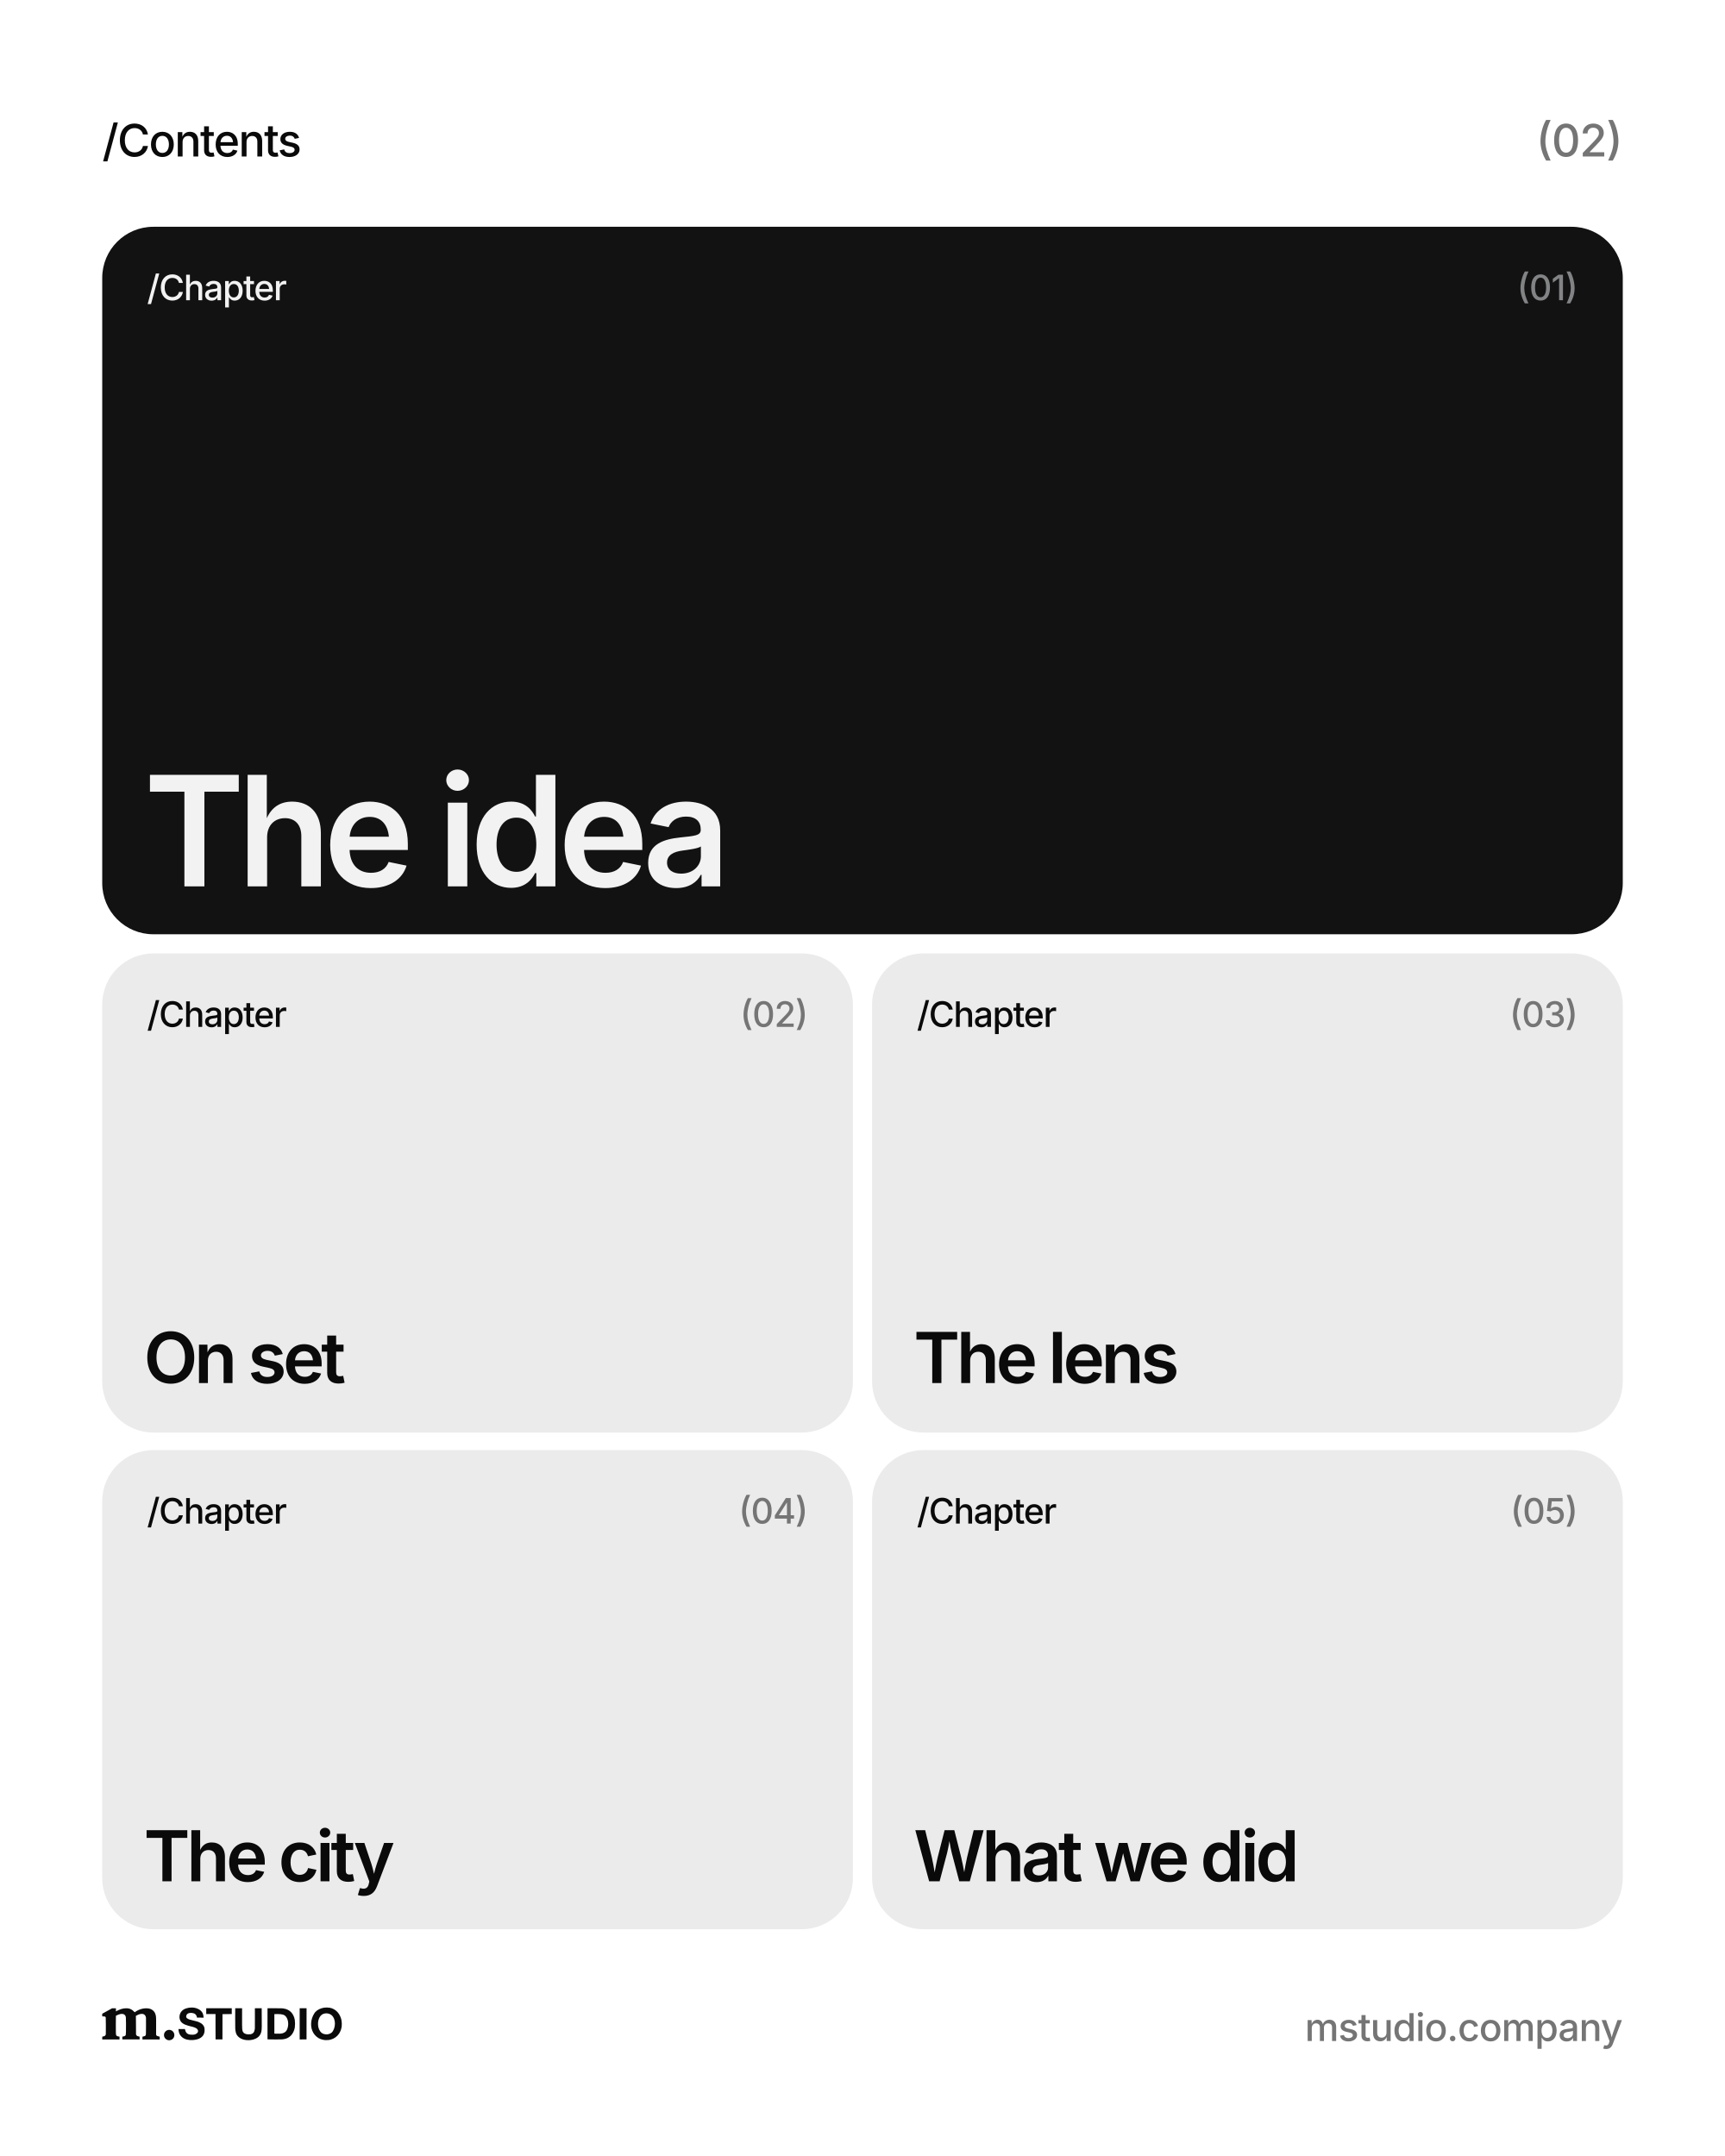
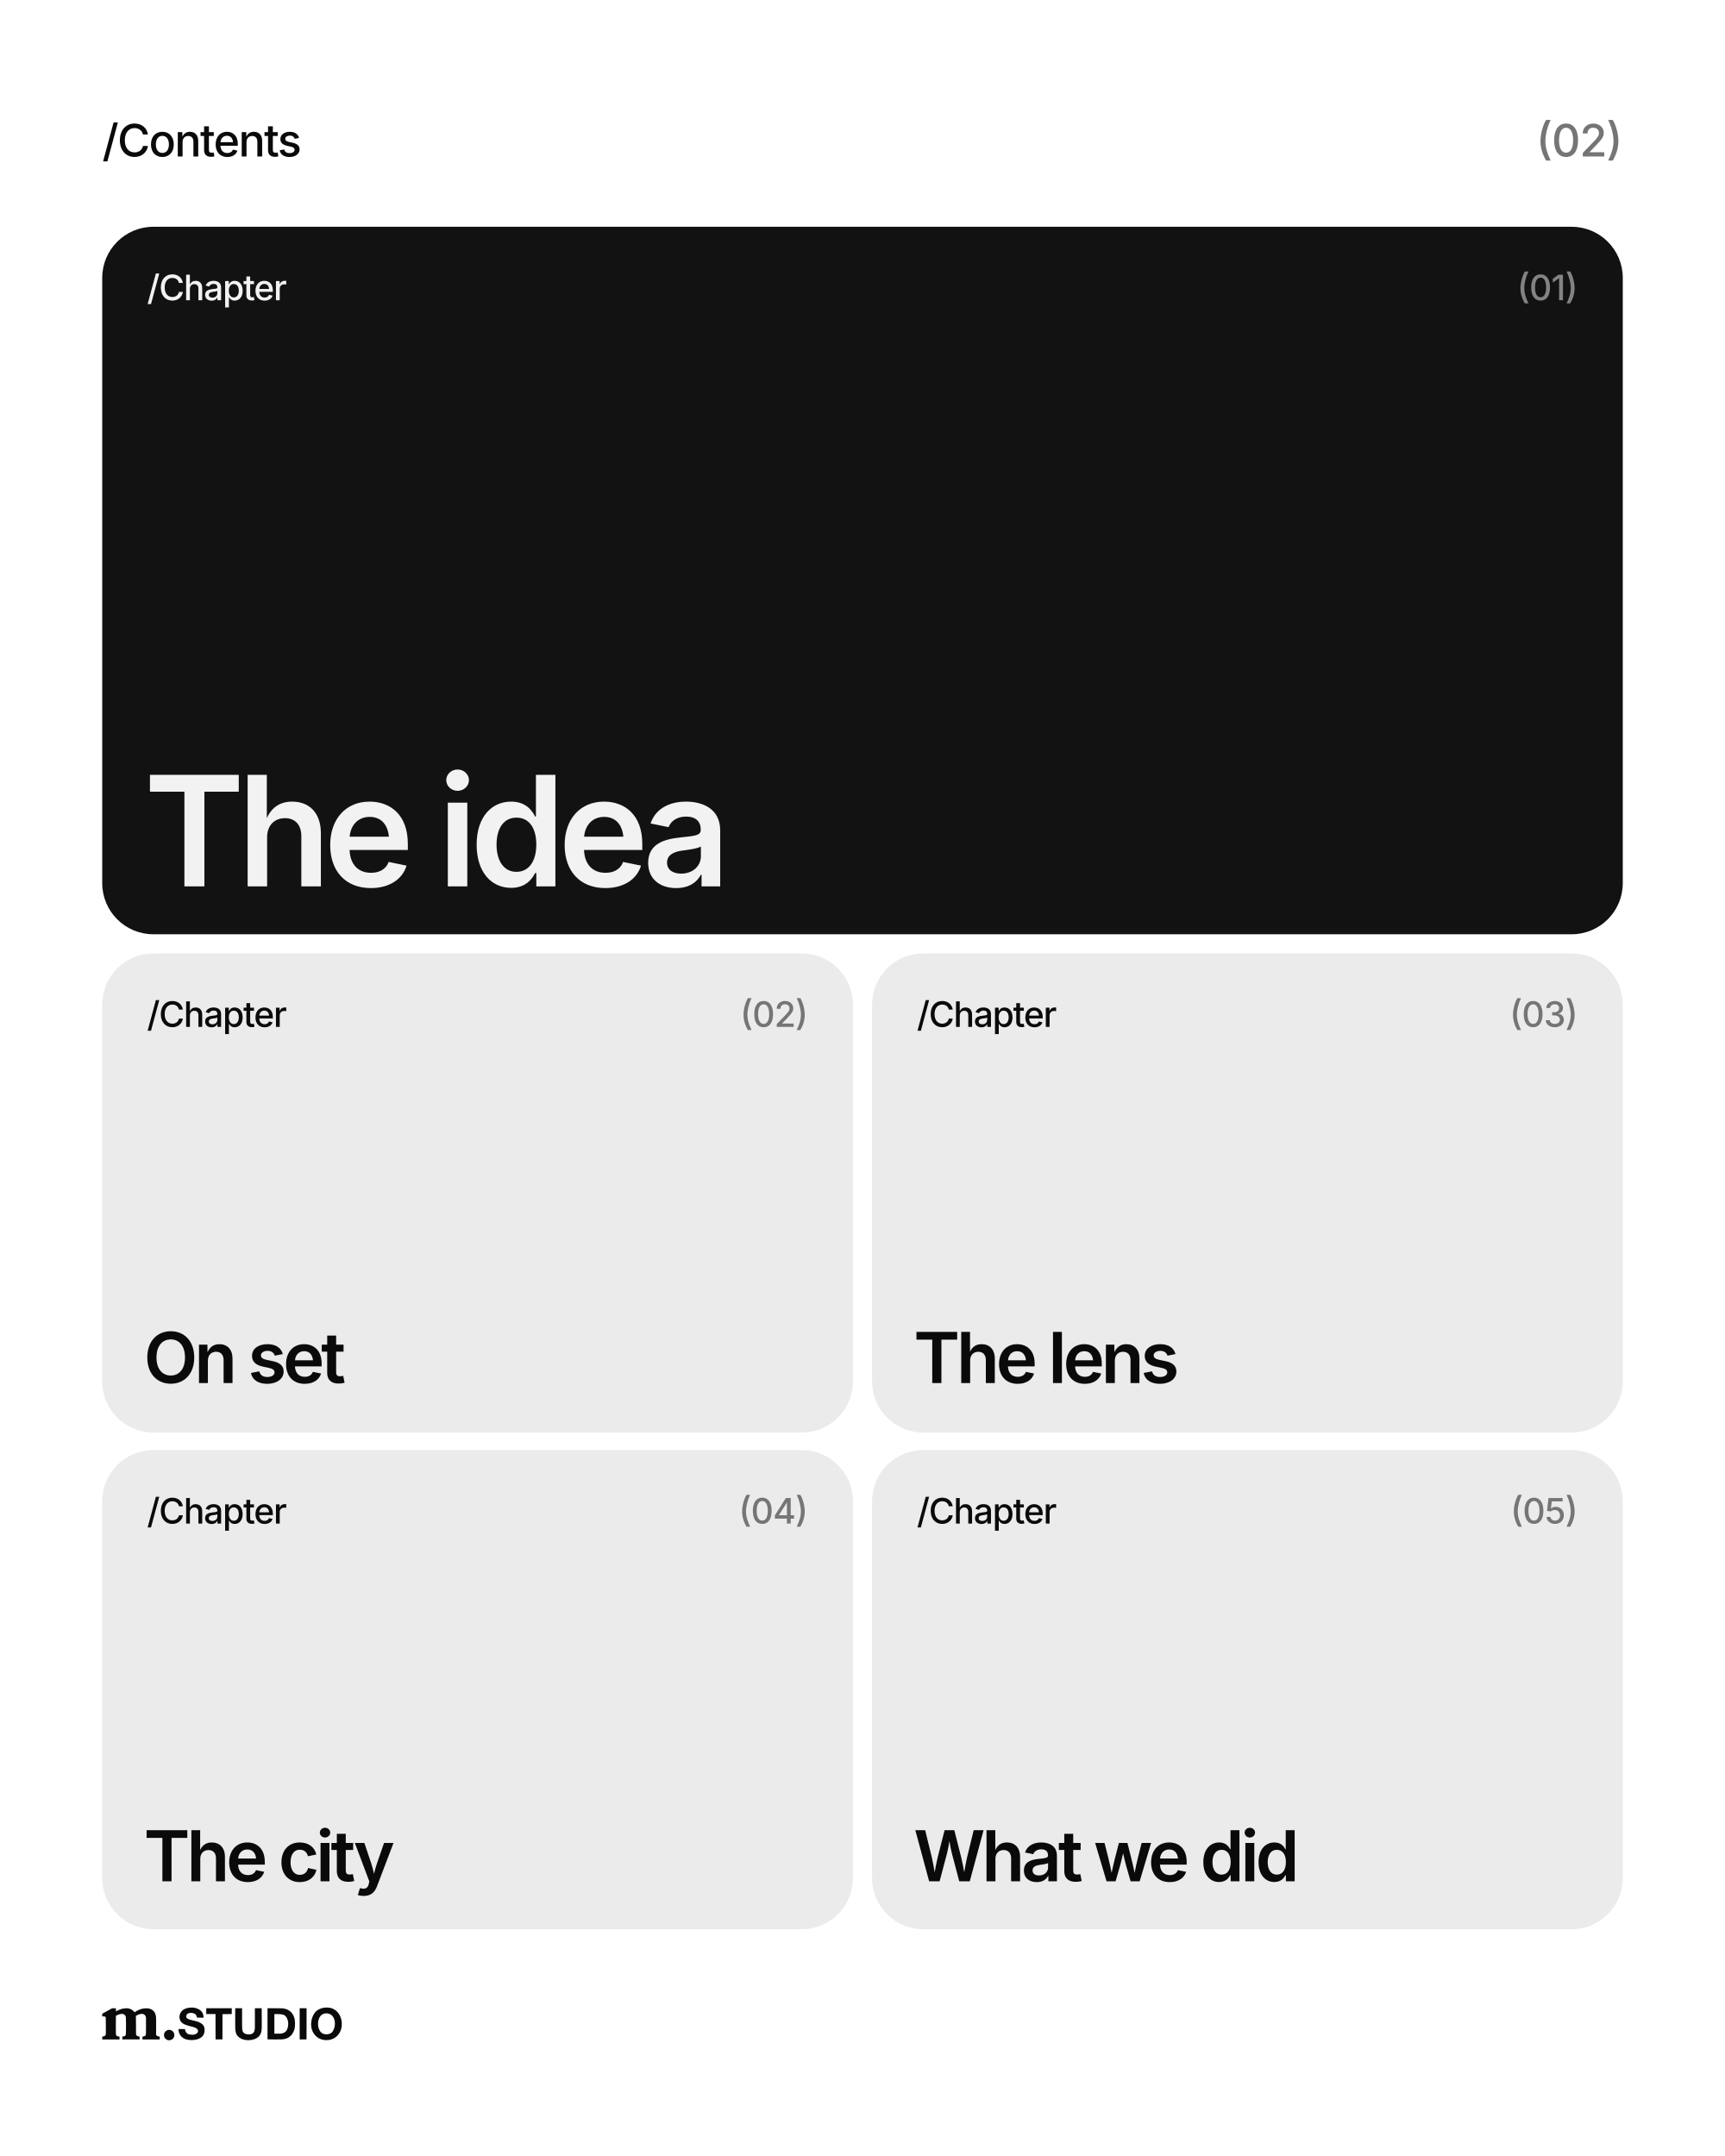
<svg xmlns="http://www.w3.org/2000/svg" width="1080" height="1350" viewBox="0 0 1080 1350">
  <rect id="Background" width="1080" height="1350" fill="#FFFFFF" />
  <g id="Section label">
    <text id="Label" x="64" y="98" font-family="Inter" font-size="28" font-weight="500" letter-spacing="-0.84" fill="#0A0A0A" text-anchor="start">/Contents</text>
    <text id="Index" x="1016" y="98" font-family="Inter" font-size="28" font-weight="500" letter-spacing="-0.56" fill="#757575" text-anchor="end">(02)</text>
  </g>
  <g id="Tile 01">
    <rect x="64" y="142" width="952" height="443" rx="32" fill="#121212" />
    <text id="Label" x="92" y="188" font-family="Inter" font-size="22" font-weight="500" letter-spacing="-0.66" fill="#F2F2F2" text-anchor="start">/Chapter</text>
    <text id="Index" x="988" y="188" font-family="Inter" font-size="22" font-weight="500" letter-spacing="-0.44" fill="#828385" text-anchor="end">(01)</text>
    <text id="Title" x="90" y="555" font-family="Inter" font-size="96" font-weight="600" letter-spacing="-4.80" fill="#F2F2F2" text-anchor="start">The idea</text>
  </g>
  <g id="Tile 02">
    <rect x="64" y="597" width="470" height="300" rx="32" fill="#EBEBEB" />
    <text id="Label" x="92" y="643" font-family="Inter" font-size="22" font-weight="500" letter-spacing="-0.66" fill="#0A0A0A" text-anchor="start">/Chapter</text>
    <text id="Index" x="506" y="643" font-family="Inter" font-size="22" font-weight="500" letter-spacing="-0.44" fill="#757575" text-anchor="end">(02)</text>
    <text id="Title" x="90" y="866" font-family="Inter" font-size="44" font-weight="600" letter-spacing="-2.20" fill="#0A0A0A" text-anchor="start">On set</text>
  </g>
  <g id="Tile 03">
    <rect x="546" y="597" width="470" height="300" rx="32" fill="#EBEBEB" />
    <text id="Label" x="574" y="643" font-family="Inter" font-size="22" font-weight="500" letter-spacing="-0.66" fill="#0A0A0A" text-anchor="start">/Chapter</text>
    <text id="Index" x="988" y="643" font-family="Inter" font-size="22" font-weight="500" letter-spacing="-0.44" fill="#757575" text-anchor="end">(03)</text>
    <text id="Title" x="572" y="866" font-family="Inter" font-size="44" font-weight="600" letter-spacing="-2.20" fill="#0A0A0A" text-anchor="start">The lens</text>
  </g>
  <g id="Tile 04">
    <rect x="64" y="908" width="470" height="300" rx="32" fill="#EBEBEB" />
    <text id="Label" x="92" y="954" font-family="Inter" font-size="22" font-weight="500" letter-spacing="-0.66" fill="#0A0A0A" text-anchor="start">/Chapter</text>
    <text id="Index" x="506" y="954" font-family="Inter" font-size="22" font-weight="500" letter-spacing="-0.44" fill="#757575" text-anchor="end">(04)</text>
    <text id="Title" x="90" y="1178" font-family="Inter" font-size="44" font-weight="600" letter-spacing="-2.20" fill="#0A0A0A" text-anchor="start">The city</text>
  </g>
  <g id="Tile 05">
    <rect x="546" y="908" width="470" height="300" rx="32" fill="#EBEBEB" />
    <text id="Label" x="574" y="954" font-family="Inter" font-size="22" font-weight="500" letter-spacing="-0.66" fill="#0A0A0A" text-anchor="start">/Chapter</text>
    <text id="Index" x="988" y="954" font-family="Inter" font-size="22" font-weight="500" letter-spacing="-0.44" fill="#757575" text-anchor="end">(05)</text>
    <text id="Title" x="572" y="1178" font-family="Inter" font-size="44" font-weight="600" letter-spacing="-2.20" fill="#0A0A0A" text-anchor="start">What we did</text>
  </g>
  <g id="Footer">
    <g id="Logo m.STUDIO" transform="translate(64 1257) scale(0.04688)">
      <path fill="#0A0A0A" fill-rule="evenodd" d="M 879.37 436.51 C 864.89 433.36 853.86 426.92 842.98 415.27 C 811.69 381.76 821.75 327.27 863.08 306.46 C 892.07 291.86 927.01 299.29 947.94 324.50 C 956.60 334.93 961.33 346.26 962.94 360.46 C 965.06 379.12 960.44 396.23 949.28 411.08 C 933.78 431.70 905.14 442.11 879.37 436.51 Z  M 1923.50 435.50 C 1865.42 428.80 1820.12 403.39 1796.67 364.36 C 1787.73 349.47 1783.24 335.24 1779.53 310.00 C 1779.33 308.62 1778.89 305.70 1778.56 303.50 C 1778.23 301.30 1777.32 289.91 1776.53 278.19 C 1775.37 260.72 1775.22 234.60 1775.72 133.44 L 1776.32 10.00 L 1822.14 10.00 L 1867.96 10.00 L 1867.77 132.25 C 1867.52 301.63 1868.01 308.39 1882.16 329.55 C 1893.75 346.88 1915.15 356.74 1945.90 358.92 C 1991.95 362.18 2019.65 348.13 2031.46 315.51 C 2034.10 308.24 2037.31 293.82 2038.60 283.50 C 2039.01 280.20 2039.23 217.31 2039.08 143.75 L 2038.80 10.00 L 2084.26 10.00 L 2129.71 10.00 L 2130.44 138.80 C 2131.16 264.20 2131.06 274.47 2128.85 297.50 C 2123.33 355.12 2098.21 392.75 2049.74 415.99 C 2013.48 433.39 1967.20 440.54 1923.50 435.50 Z  M 1173.00 435.29 C 1164.03 434.73 1140.11 431.03 1131.50 428.86 C 1100.40 421.02 1077.96 408.95 1058.40 389.53 C 1040.08 371.35 1029.18 351.32 1022.51 323.61 C 1019.76 312.17 1018.00 300.21 1018.00 292.92 L 1018.00 287.98 L 1061.66 288.24 L 1105.31 288.50 L 1106.98 296.50 C 1109.65 309.29 1111.89 315.92 1116.59 325.05 C 1131.38 353.75 1159.23 365.37 1209.32 363.72 C 1226.43 363.16 1231.86 362.07 1244.88 356.56 C 1259.75 350.27 1271.81 339.95 1276.78 329.25 C 1279.01 324.45 1279.46 322.09 1279.48 314.98 C 1279.50 307.32 1279.16 305.77 1276.18 299.71 C 1267.45 281.98 1248.37 270.04 1212.56 259.91 C 1204.89 257.74 1197.69 255.79 1196.56 255.56 C 1195.43 255.34 1191.35 254.40 1187.50 253.48 C 1183.65 252.56 1179.60 251.63 1178.50 251.41 C 1163.24 248.40 1132.49 238.77 1105.51 228.56 C 1084.18 220.48 1061.22 203.55 1049.70 187.42 C 1043.84 179.20 1037.18 164.28 1034.34 153.00 C 1030.79 138.90 1030.58 117.28 1033.86 103.73 C 1040.18 77.68 1049.95 60.03 1067.32 43.33 C 1082.54 28.69 1097.58 19.99 1121.00 12.28 C 1145.06 4.36 1167.80 0.70 1193.00 0.69 C 1221.60 0.69 1245.09 4.95 1269.00 14.48 C 1284.23 20.55 1298.68 28.58 1309.45 36.98 C 1322.01 46.76 1334.98 62.69 1341.62 76.50 C 1348.51 90.83 1353.96 115.16 1353.99 131.76 L 1354.00 136.02 L 1309.82 135.76 L 1265.64 135.50 L 1263.96 127.00 C 1260.81 111.15 1257.26 104.12 1247.11 93.65 C 1236.14 82.33 1226.19 77.65 1205.34 73.97 C 1191.31 71.50 1180.25 71.47 1166.92 73.88 C 1143.86 78.06 1133.33 85.48 1124.76 103.63 C 1120.52 112.62 1119.69 124.25 1122.79 131.26 C 1128.10 143.26 1143.56 153.66 1167.50 161.32 C 1171.90 162.72 1183.83 165.90 1194.00 168.37 C 1266.09 185.87 1277.38 189.27 1300.80 200.54 C 1318.01 208.82 1328.59 215.93 1338.75 226.05 C 1353.72 240.96 1362.70 258.24 1366.04 278.55 C 1367.55 287.72 1367.51 314.31 1365.98 325.00 C 1364.42 335.86 1358.06 355.40 1353.33 363.91 C 1329.85 406.07 1283.94 429.01 1211.00 435.03 C 1200.81 435.87 1184.23 435.98 1173.00 435.29 Z  M 2972.50 435.38 C 2955.78 433.65 2934.56 428.70 2917.75 422.62 C 2879.75 408.86 2844.83 379.91 2822.16 343.35 C 2809.02 322.17 2796.58 289.40 2793.54 268.00 C 2793.19 265.52 2792.47 261.48 2791.94 259.00 C 2790.18 250.82 2789.21 224.60 2790.07 208.32 C 2792.40 164.38 2807.31 118.34 2831.43 80.66 C 2839.25 68.42 2840.67 66.58 2849.50 57.15 C 2874.67 30.27 2918.47 9.35 2963.90 2.52 C 2987.08 -0.97 3018.61 -0.29 3040.50 4.15 C 3090.93 14.39 3133.48 43.73 3162.40 88.19 C 3177.05 110.72 3190.18 143.78 3195.49 171.50 C 3199.83 194.18 3201.14 228.68 3198.47 250.00 C 3197.61 256.88 3196.72 263.18 3196.49 264.00 C 3196.26 264.82 3195.87 266.62 3195.61 268.00 C 3190.42 296.02 3178.32 326.19 3163.15 349.00 C 3136.86 388.52 3098.67 416.02 3052.50 428.68 C 3032.39 434.19 3024.88 435.16 3000.00 435.49 C 2987.07 435.65 2974.70 435.61 2972.50 435.38 Z  M 0.23 408.29 L 0.50 389.58 L 12.19 387.37 C 36.38 382.80 44.98 375.41 47.98 356.61 C 49.32 348.27 48.51 140.55 47.12 134.79 C 45.57 128.35 42.78 124.66 37.49 122.02 C 32.94 119.76 31.10 119.52 16.25 119.16 L -0.00 118.77 L 0.01 101.13 L 0.02 83.50 L 15.76 74.86 C 33.28 65.24 61.73 49.58 84.50 37.00 C 92.75 32.45 101.30 27.74 103.50 26.55 C 105.70 25.36 112.96 21.37 119.62 17.69 L 131.74 11.00 L 157.37 11.00 L 183.00 11.00 L 183.00 31.50 C 183.00 42.78 183.27 52.00 183.60 52.00 C 183.92 52.00 185.39 51.17 186.85 50.16 C 196.33 43.59 228.63 29.19 248.50 22.69 C 275.33 13.91 294.33 10.68 319.50 10.65 C 346.26 10.61 362.94 14.11 383.50 24.04 C 399.02 31.54 405.45 36.26 419.80 50.66 C 427.12 58.00 433.39 64.00 433.74 64.00 C 434.09 64.00 435.30 63.16 436.44 62.13 C 444.27 55.01 468.19 41.07 485.53 33.51 C 520.75 18.15 552.83 11.06 587.33 11.02 C 619.29 10.98 643.05 16.88 665.00 30.30 C 692.32 47.01 709.03 72.73 715.51 108.00 C 715.76 109.38 716.19 111.62 716.46 113.00 C 716.73 114.38 717.67 122.47 718.54 131.00 C 719.92 144.38 720.10 161.34 719.85 255.00 L 719.57 363.50 L 722.20 369.18 C 726.47 378.41 733.37 382.21 754.50 386.98 C 759.45 388.09 764.51 389.24 765.75 389.52 C 767.98 390.03 768.00 390.17 768.00 408.52 L 768.00 427.00 L 652.48 427.00 L 536.96 427.00 L 537.23 408.25 L 537.50 389.50 L 547.18 387.81 C 566.02 384.53 576.10 379.37 580.64 370.69 C 583.79 364.69 584.41 346.52 584.73 251.00 C 585.10 140.77 585.11 143.53 584.54 139.00 C 582.33 121.22 577.13 109.36 567.26 99.57 C 557.22 89.60 544.80 85.30 527.00 85.62 C 514.77 85.84 504.70 87.67 491.77 92.01 C 481.56 95.44 456.18 107.73 451.58 111.47 L 448.67 113.84 L 449.94 128.58 C 450.89 139.62 451.14 169.90 450.93 249.41 C 450.78 307.76 451.01 357.30 451.46 359.50 C 453.34 368.76 459.31 376.57 467.86 380.93 C 472.93 383.51 492.59 388.96 498.50 389.42 C 499.13 389.47 499.50 396.39 499.50 408.00 L 499.50 426.50 L 384.00 426.50 L 268.50 426.50 L 268.50 408.00 L 268.50 389.50 L 280.50 387.47 C 295.30 384.95 303.33 381.50 309.37 375.04 C 315.37 368.62 315.28 369.22 316.88 325.00 C 318.72 274.00 317.82 145.70 315.50 130.00 C 312.35 108.61 298.81 92.63 279.50 87.52 C 272.36 85.63 255.55 85.36 245.50 86.98 C 230.25 89.44 209.11 96.99 192.50 105.91 L 183.50 110.74 L 182.78 120.62 C 182.38 126.06 181.96 174.15 181.84 227.50 C 181.61 326.51 182.35 354.70 185.50 366.89 C 187.11 373.16 190.88 377.53 198.01 381.41 C 203.04 384.15 216.41 388.00 220.91 388.01 C 222.33 388.01 225.19 388.48 227.25 389.05 L 231.00 390.09 L 231.00 408.55 L 231.00 427.00 L 115.48 427.00 L -0.04 427.00 L 0.23 408.29 Z  M 1513.68 426.34 C 1513.30 425.97 1513.00 349.69 1513.00 256.83 L 1513.00 88.00 L 1451.00 88.00 L 1389.00 88.00 L 1389.00 49.00 L 1389.00 10.00 L 1559.50 10.00 L 1730.00 10.00 L 1730.00 49.00 L 1730.00 88.00 L 1710.16 88.00 C 1699.25 88.00 1671.36 88.30 1648.17 88.66 L 1606.01 89.33 L 1605.75 257.91 L 1605.50 426.50 L 1559.93 426.76 C 1534.86 426.90 1514.05 426.72 1513.68 426.34 Z  M 2207.46 425.75 C 2207.20 425.06 2207.10 331.35 2207.24 217.50 L 2207.50 10.50 L 2304.50 10.53 C 2399.96 10.55 2401.74 10.59 2416.74 12.81 C 2443.35 16.75 2461.16 22.04 2479.50 31.44 C 2512.63 48.42 2535.19 71.47 2551.99 105.50 C 2562.17 126.13 2567.07 140.70 2570.48 160.50 C 2571.34 165.45 2572.23 170.18 2572.48 171.00 C 2573.67 175.02 2575.07 199.53 2575.07 216.50 C 2575.07 233.53 2573.80 256.30 2572.46 263.00 C 2571.53 267.68 2571.01 270.50 2569.95 276.50 C 2563.58 312.64 2543.59 351.75 2519.10 376.00 C 2489.86 404.95 2458.05 419.69 2413.34 424.99 C 2397.64 426.86 2390.14 426.99 2302.22 427.00 C 2227.71 427.00 2207.84 426.74 2207.46 425.75 Z  M 2637.00 218.51 L 2637.00 10.00 L 2683.00 10.00 L 2729.00 10.00 L 2728.75 218.25 L 2728.50 426.50 L 2682.75 426.76 L 2637.00 427.02 L 2637.00 218.51 Z  M 3016.58 357.05 C 3042.73 351.53 3063.17 339.87 3075.24 323.60 C 3082.31 314.07 3092.73 293.39 3096.88 280.67 C 3110.36 239.38 3111.27 198.01 3099.52 160.50 C 3084.32 111.96 3050.22 83.15 3003.02 78.97 C 2976.31 76.60 2949.73 83.54 2930.98 97.77 C 2909.40 114.15 2892.16 145.25 2885.49 179.86 C 2880.83 204.03 2881.09 235.94 2886.14 260.50 C 2895.17 304.37 2920.07 339.01 2951.18 351.01 C 2971.29 358.76 2997.15 361.15 3016.58 357.05 Z  M 2391.42 348.01 C 2398.23 346.92 2404.86 345.62 2406.15 345.13 C 2407.44 344.64 2408.72 344.26 2409.00 344.28 C 2410.50 344.41 2421.41 340.30 2427.30 337.37 C 2452.13 325.07 2463.73 310.66 2474.35 278.91 C 2492.33 225.24 2484.06 160.20 2454.60 123.42 C 2432.91 96.34 2405.77 87.99 2339.50 88.01 C 2323.00 88.01 2307.14 88.30 2304.25 88.65 L 2299.00 89.28 L 2299.00 219.10 L 2299.00 348.93 L 2309.25 349.25 C 2314.89 349.43 2332.89 349.67 2349.27 349.79 C 2374.84 349.97 2380.78 349.72 2391.42 348.01 Z" />
    </g>
-     <text id="Web" x="1016" y="1278" font-family="Inter" font-size="24" font-weight="500" letter-spacing="-0.48" fill="#757575" text-anchor="end">mstudio.company</text>
  </g>
</svg>
